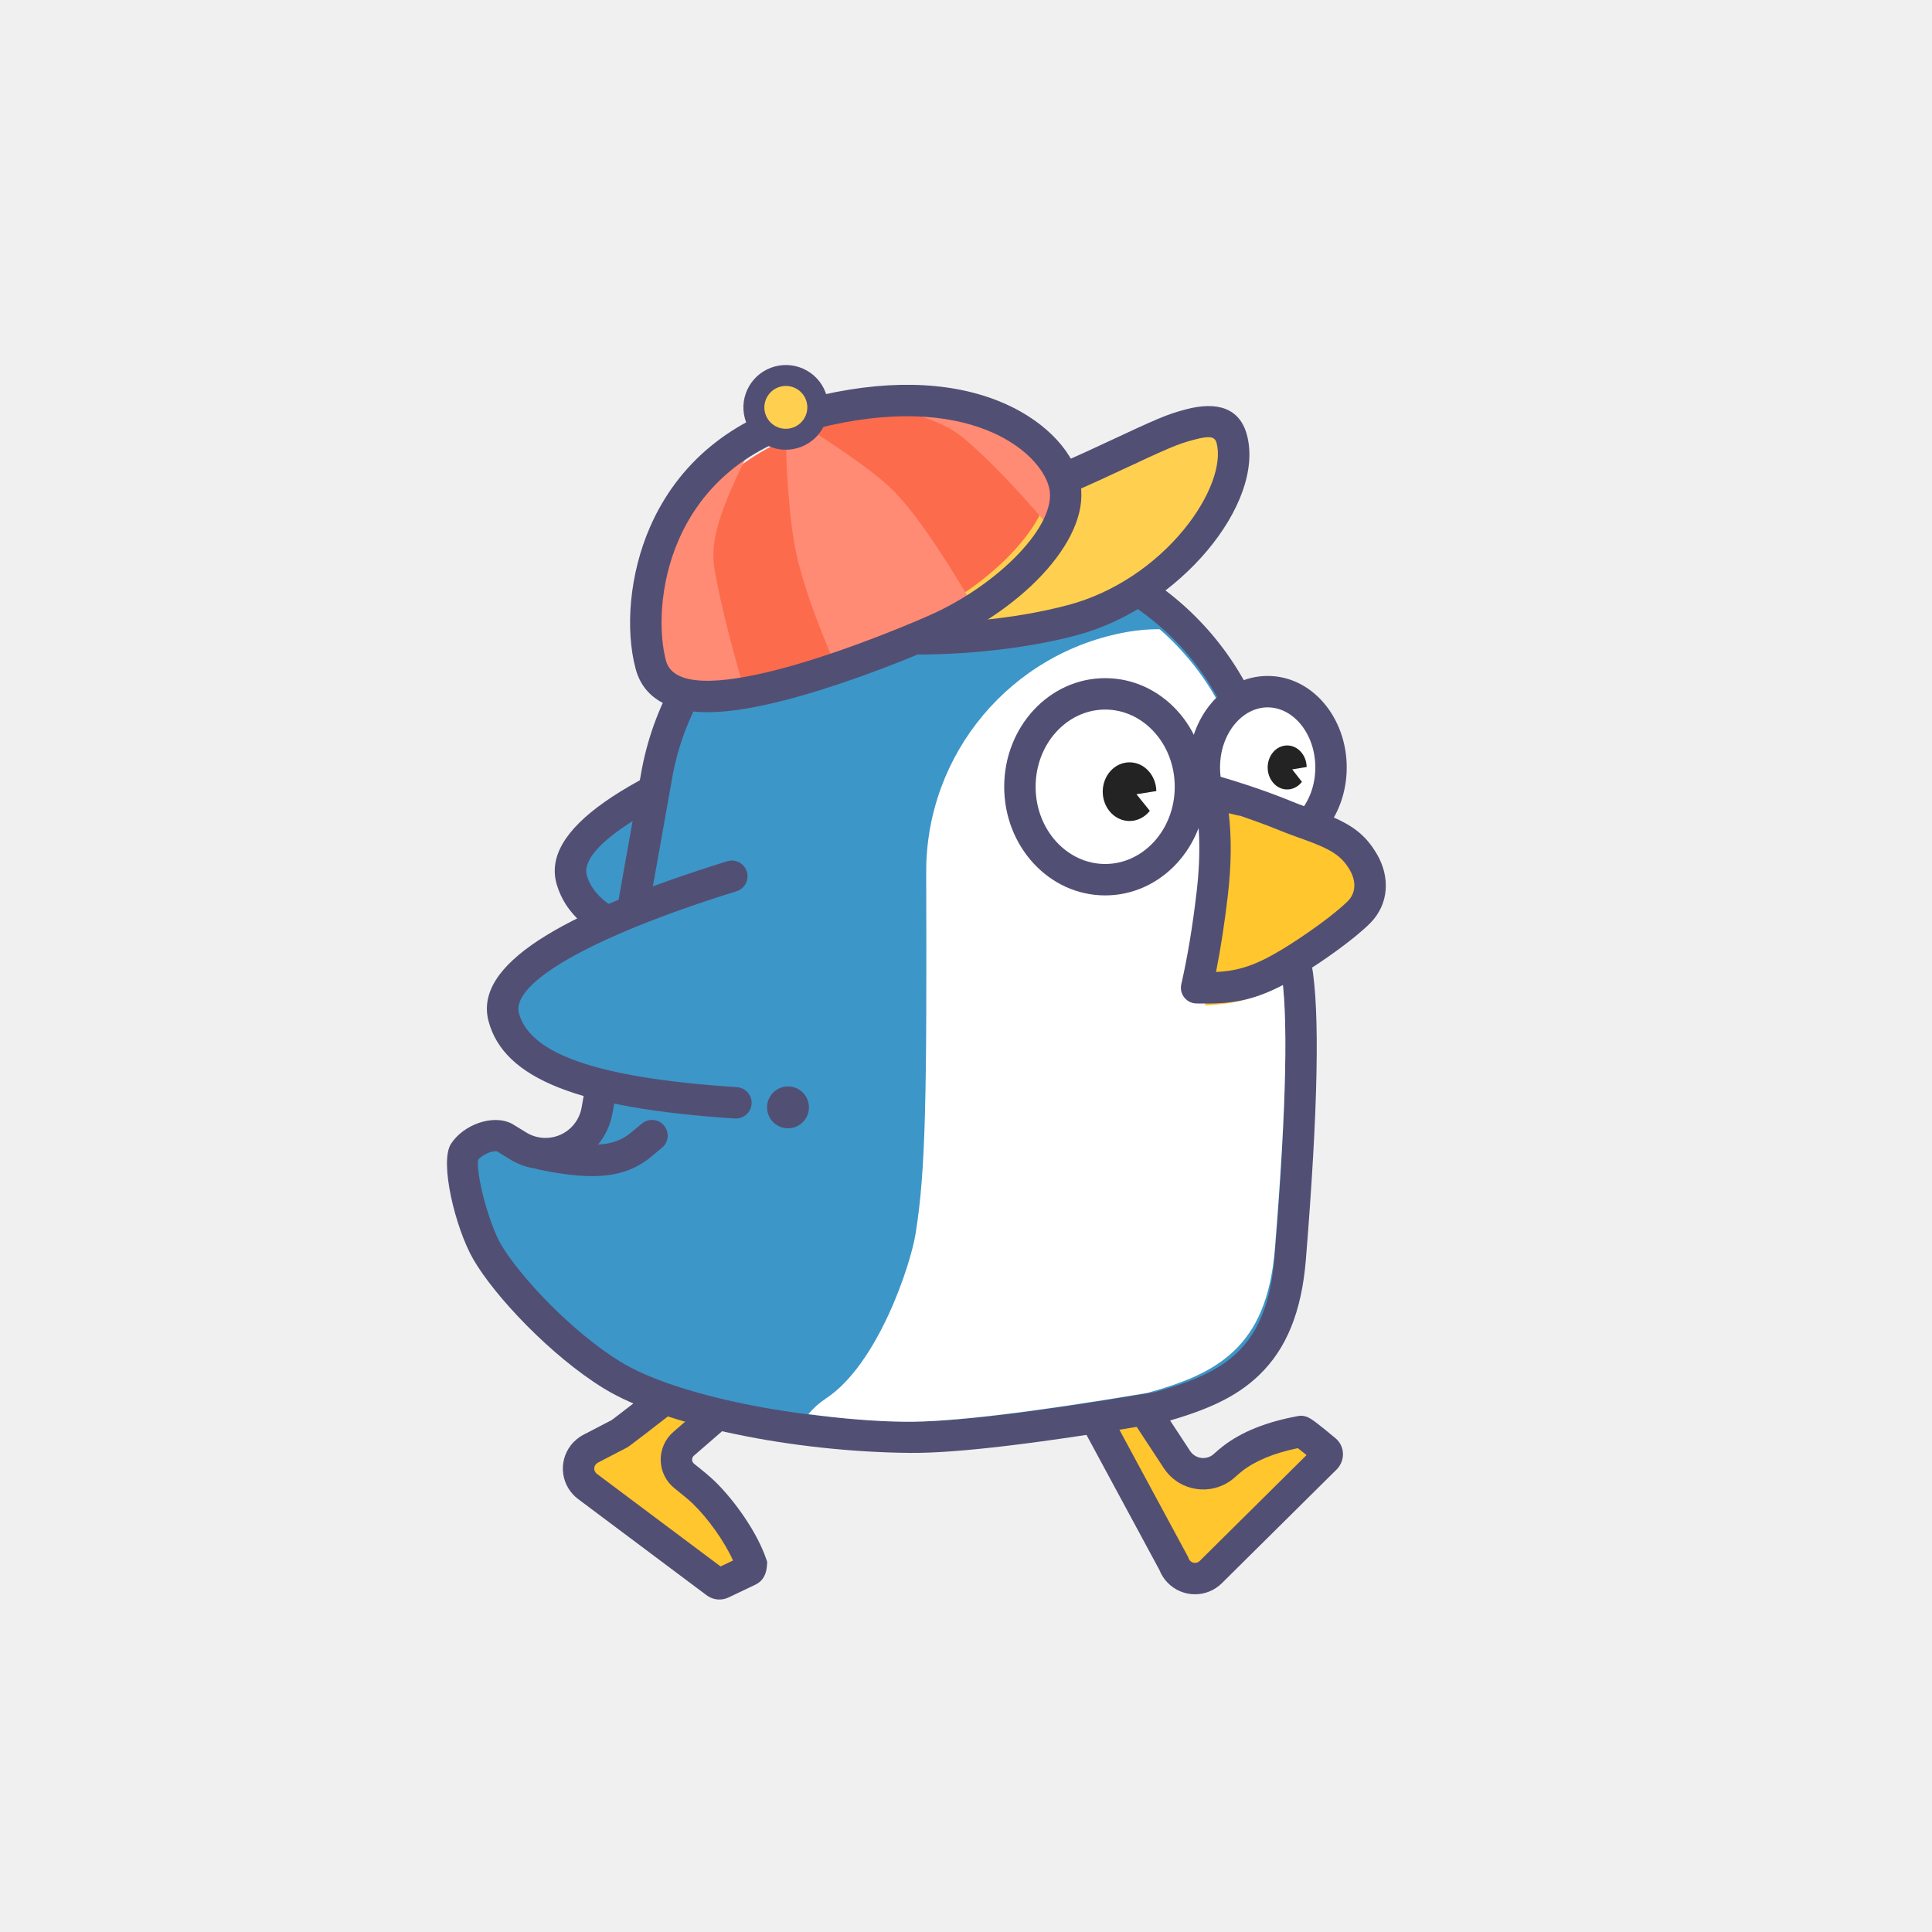
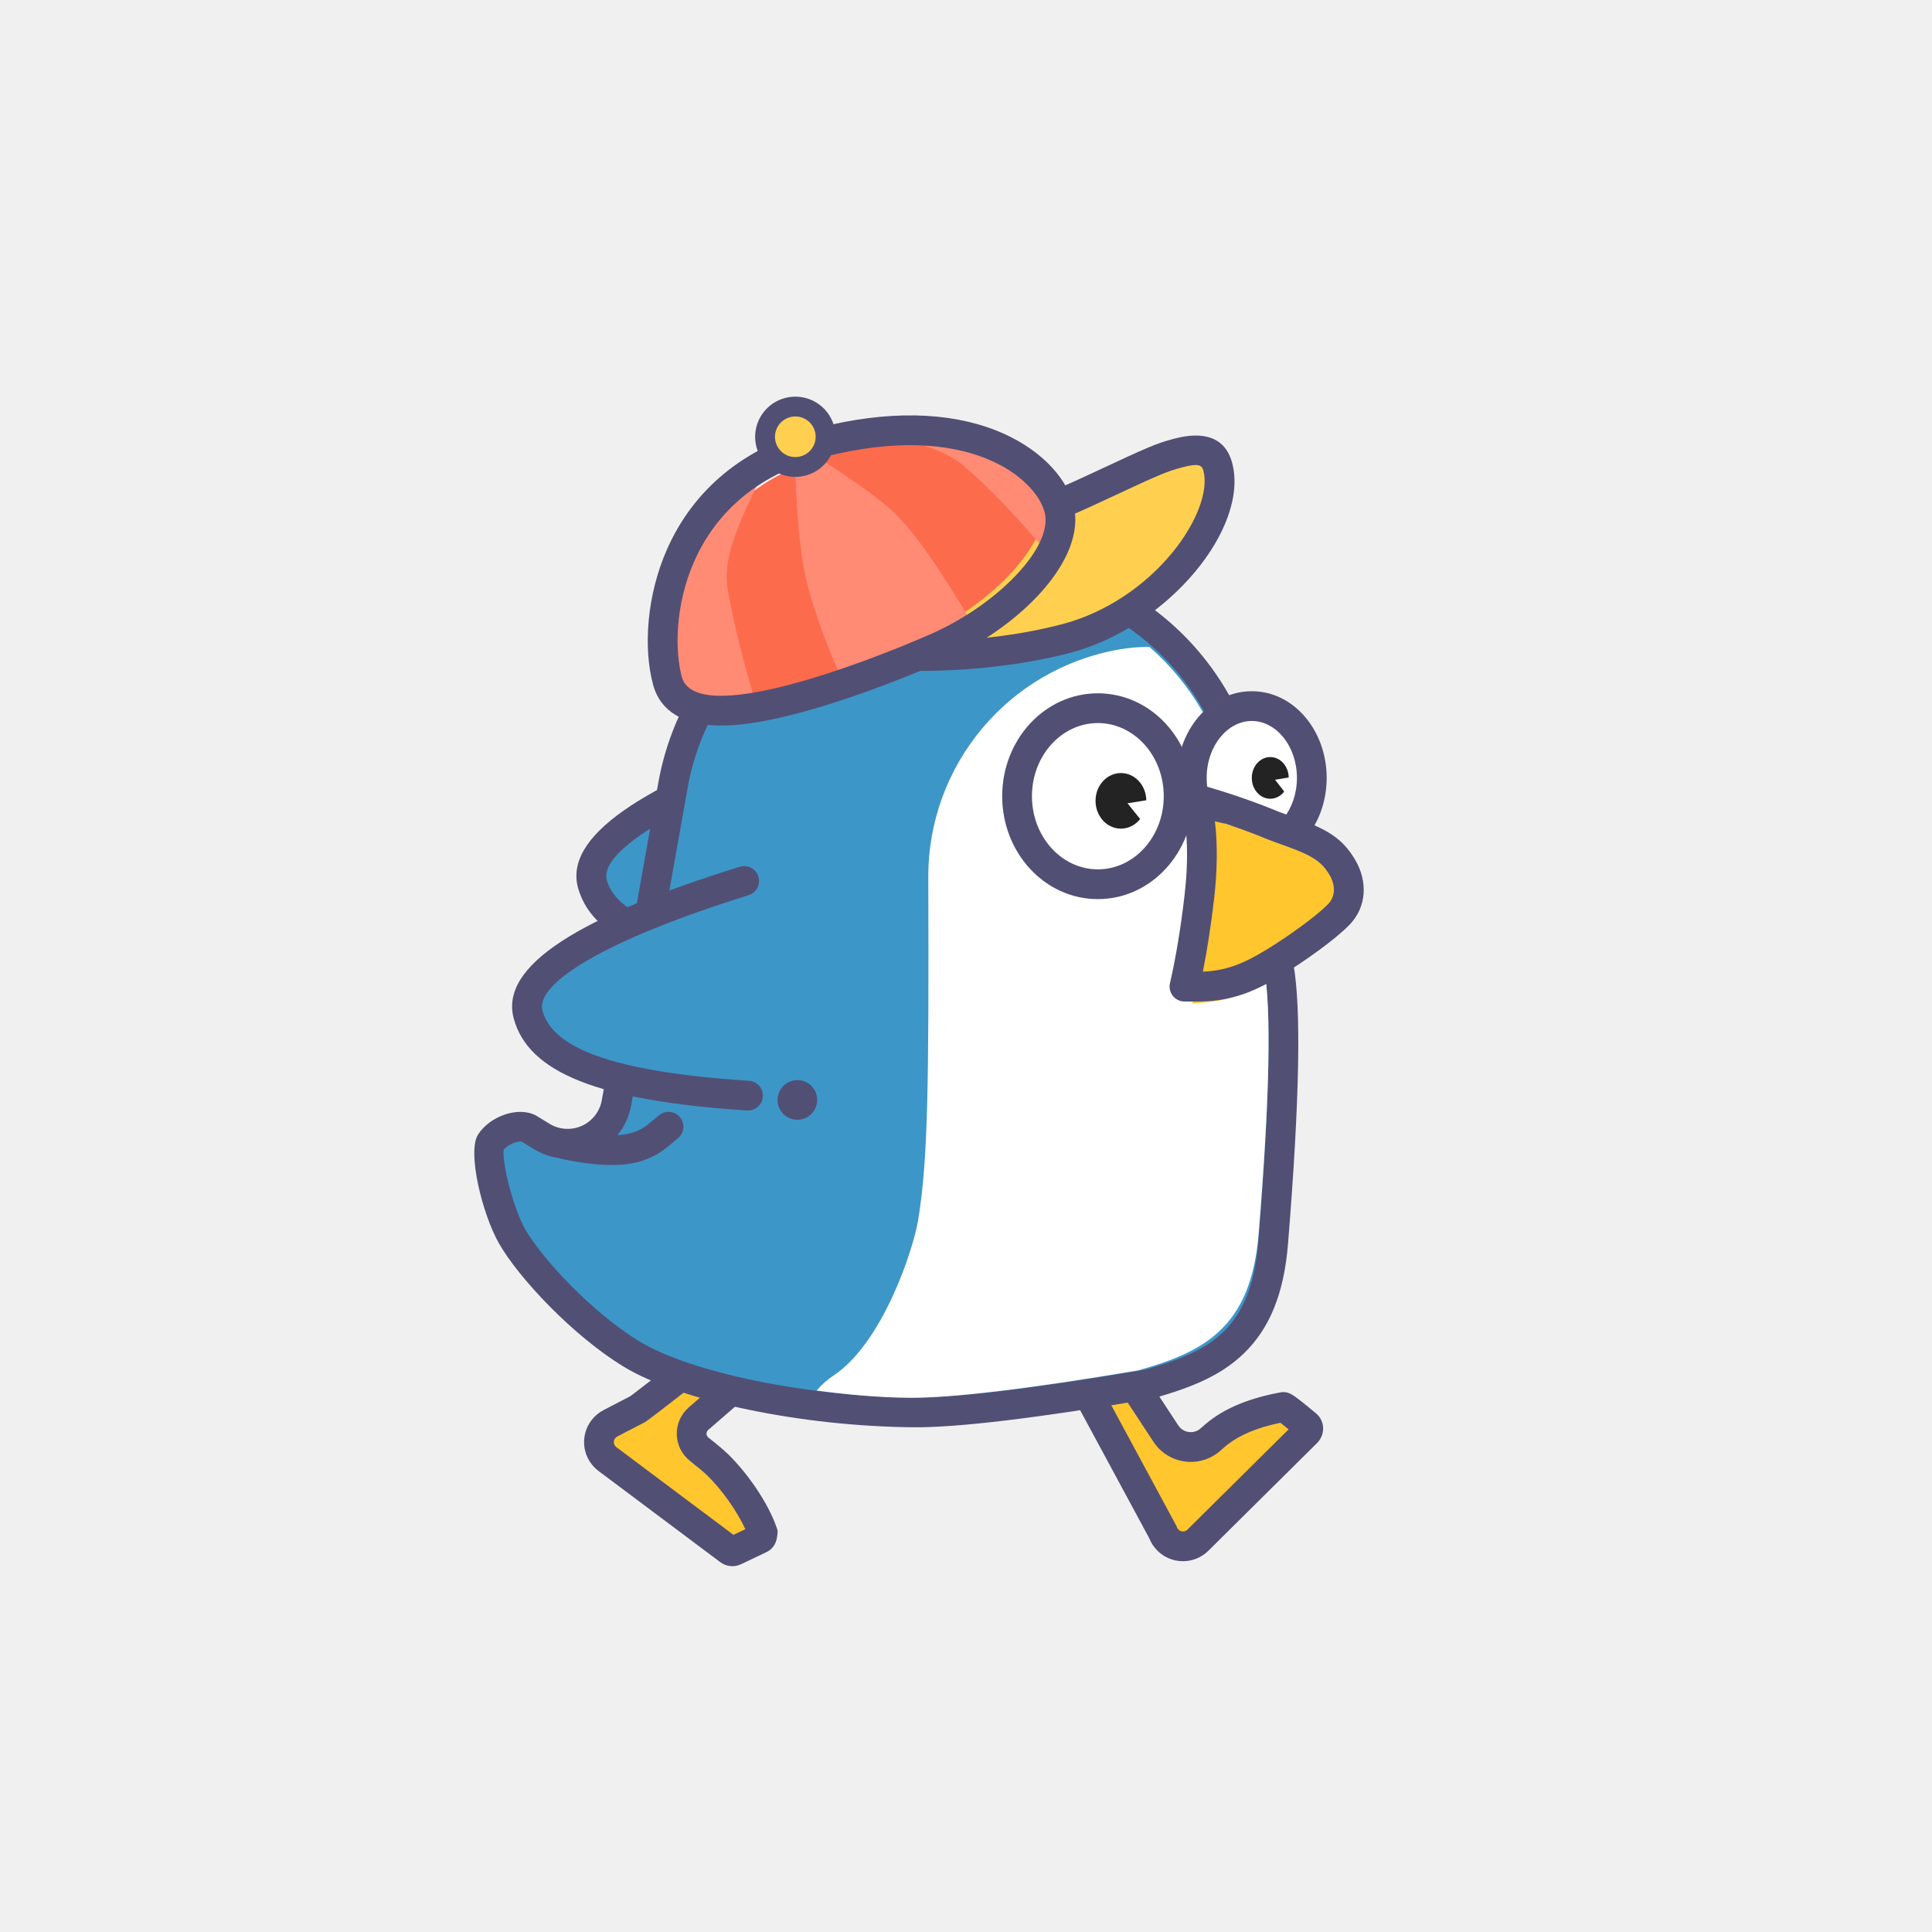
- <svg xmlns="http://www.w3.org/2000/svg" width="800px" height="800px" viewBox="51.2 51.2 921.6 921.6" class="icon" version="1.1">
+ <svg xmlns="http://www.w3.org/2000/svg" width="800px" height="800px" viewBox="25.6 25.6 972.8 972.8" class="icon" version="1.1">
  <path d="M377.299 739.92l24.861-21.554a2.505 2.505 0 0 0-0.15-3.916l-12.957-9.626a2.597 2.597 0 0 0-3.239 0.12c-25.433 19.786-38.425 29.818-38.979 30.108l-13.839 7.19a10.854 10.854 0 0 0-3.619 3.04 10.64 10.64 0 0 0 2.143 15.038l61.293 45.89c0.769 0.572 1.796 0.674 2.662 0.26l12.81-6.099c0.777-0.367 1.214-1.399 1.316-3.084-4.423-12.99-15.665-27.351-22.678-34.152-1.798-1.743-4.89-4.348-9.276-7.822a9.99 9.99 0 0 1-1.633-14.034c0.385-0.497 0.817-0.952 1.286-1.359z" fill="#FFC62E" />
  <path d="M345.038 727.05a1996.8 1996.8 0 0 0 7.375-5.672c6.469-4.995 16.034-12.42 28.692-22.263a10.09 10.09 0 0 1 12.415-0.305l12.957 9.623a10.003 10.003 0 0 1 0.592 15.6l-24.861 21.551a2.498 2.498 0 0 0 0.087 3.849c4.568 3.611 7.817 6.356 9.84 8.317 9.658 9.358 20.275 24.544 24.556 37.114l0.475 1.396-0.09 1.476c-0.25 4.121-1.716 7.555-5.575 9.396l-12.81 6.099a10.1 10.1 0 0 1-10.372-1.024l-61.27-45.88a18.13 18.13 0 0 1-3.629-25.602 18.355 18.355 0 0 1 6.119-5.135l13.404-6.966c0.637-0.472 1.269-0.949 2.093-1.573z m45.68-16.444l-0.205 0.165c0.07-0.055 0.14-0.107 0.205-0.165z m-9.011 57.898c-1.576-1.526-4.508-4.004-8.711-7.33a17.483 17.483 0 0 1-0.602-26.916l20.175-17.493-4.99-3.704c-27.725 21.564-36.085 28.01-37.291 28.637l-13.839 7.19a3.364 3.364 0 0 0-1.121 0.942c-1.079 1.406-0.797 3.384 0.682 4.483l58.912 44.112 5.952-2.837c-4.208-9.351-12.141-20.275-19.166-27.084z" fill="#524F75" />
  <path d="M612.639 747.448l-24.294-37.001a2.51 2.51 0 0 0-3.249-0.862l-14.291 7.345c-1.406 0.922-1.723 2.5-0.957 3.674l41.252 76.41a10.914 10.914 0 0 0 2.45 3.949 10.69 10.69 0 0 0 15.213 0.142l54.829-54.329c1.051-1.209 0.939-2.815-0.112-3.736-7.29-6.084-11.187-9.079-11.689-8.986-13.891 2.533-24.766 6.843-32.623 12.937a74.752 74.752 0 0 0-4.009 3.402v-0.002a14.985 14.985 0 0 1-22.521-2.942z" fill="#FFC62E" />
  <path d="M566.702 710.666l0.332-0.217 14.638-7.528a10.005 10.005 0 0 1 12.937 3.409l24.294 37.004a7.493 7.493 0 0 0 11.262 1.469 81.001 81.001 0 0 1 4.418-3.741c8.909-6.908 20.885-11.654 35.87-14.386a7.348 7.348 0 0 1 3.751 0.25c0.482 0.155 0.902 0.337 1.311 0.542 0.47 0.242 0.924 0.512 1.421 0.839 0.727 0.477 1.616 1.131 2.722 1.981 2.043 1.571 4.91 3.896 8.764 7.116 4.241 3.719 4.508 10.05 0.829 14.286l-0.38 0.407-54.829 54.329a18.187 18.187 0 0 1-25.86-0.24 18.2 18.2 0 0 1-3.911-6.057l-40.908-75.774c-2.827-4.705-1.286-10.66 3.337-13.689z m77.06 42.246c-0.879 0.682-2.088 1.708-3.599 3.065-9.248 8.277-23.462 7.493-31.742-1.756a22.136 22.136 0 0 1-2.041-2.652l-21.839-33.263-5.802 2.982 39.239 72.684 0.192 0.549c0.165 0.462 0.427 0.882 0.764 1.226a3.197 3.197 0 0 0 4.566 0.045l50.953-50.491a171.303 171.303 0 0 0-3.919-3.122c-0.082-0.062-0.162-0.127-0.247-0.187-11.404 2.36-20.23 6.042-26.527 10.919z" fill="#524F75" />
  <path d="M433.971 510.666c-77.699-6.414-104.805-21.889-110.01-42.766-5.205-20.877 35.475-43.552 109.845-65.301" fill="#3D96C8" />
  <path d="M436.349 500.666c-69.135-2.075-99.495-13.135-105.157-31.649-4.218-13.802 31.12-37.019 101.588-61.7a7.493 7.493 0 1 0-4.955-14.144c-79.502 27.845-119.039 53.82-110.967 80.224 8.254 27.001 43.922 39.993 119.039 42.246a7.493 7.493 0 1 0 0.452-14.978z" fill="#524F75" />
  <path d="M343.122 707.097c28.679 17.62 90.112 29.191 142.216 29.679 21.896 0.202 61.47-4.546 118.734-14.244 33.989-9.536 58.623-22.166 62.591-71.096 5.767-71.143 6.708-117.51 2.812-139.097-3.149-17.48-8.699-48.068-16.654-91.763C641.396 357.798 586.989 312.195 523.511 312.195H493.835C430.779 312.195 376.607 357.214 364.734 419.478L335.997 580.913c-2.418 13.582-15.387 22.63-28.967 20.215a25.031 25.031 0 0 1-8.714-3.322l-6.359-3.909c-5.555-2.865-15.52 1.086-19.334 7.018-3.814 5.932 4.323 35.922 10.799 47.181 6.479 11.244 31.017 41.382 59.699 59z" fill="#3D96C8" />
  <path d="M339.199 713.483c-25.086-15.412-52.122-44.022-62.272-61.66-8.472-14.726-16.209-46.257-10.607-54.971 5.847-9.096 19.896-14.351 29.069-9.626l6.853 4.193a17.483 17.483 0 0 0 26.377-11.821l28.754-161.525C369.919 352.283 427.178 304.702 493.835 304.702h29.676c67.102 0 124.611 48.2 136.682 114.533 7.955 43.7 13.504 74.29 16.656 91.778 4.046 22.453 3.099 69.215-2.722 141.03-2.026 24.998-9.331 42.653-22.313 55.116-10.799 10.365-24.296 16.576-45.723 22.585-58.448 9.94-98.356 14.728-120.827 14.518-55.591-0.512-117.063-12.965-146.065-30.78z m-59.941-104.923c0.28 3.269 1.044 7.503 2.185 12.156 2.273 9.263 5.719 18.839 8.477 23.634 8.936 15.527 34.234 42.299 57.127 56.36 26.247 16.127 85.244 28.073 138.362 28.567 21.272 0.195 60.391-4.488 117.021-14.074 19.024-5.362 30.458-10.657 39.009-18.862 10.12-9.718 16.004-23.942 17.755-45.523 5.712-70.474 6.639-116.441 2.907-137.161-3.152-17.475-8.699-48.058-16.654-91.75C634.673 362.696 583.36 319.688 523.511 319.688H493.835C434.383 319.688 383.296 362.144 372.112 420.792l-28.737 161.432c-3.142 17.653-20.003 29.419-37.656 26.277a32.403 32.403 0 0 1-11.329-4.318l-6.007-3.696c-1.771-0.659-7.008 1.296-9.159 4.054-0.12 1.211-0.1 2.475 0.032 4.021z" fill="#524F75" />
  <path d="M645.869 424.308a52914.725 52914.725 0 0 1 16.194 88.544c3.786 20.827 2.872 65.566-2.737 134.214-3.859 47.211-27.81 59.399-60.868 68.601-55.683 9.358-94.173 13.941-115.467 13.744-14.284-0.132-30.213-1.506-46.18-3.639a38.417 38.417 0 0 1 8.374-7.478c24.848-16.369 40.283-63.52 42.713-78.309 4.94-30.058 5.447-66.567 5.118-172.679-0.175-56.557 40.438-105.002 96.159-114.7a85.609 85.609 0 0 1 15.18-1.271A127.171 127.171 0 0 1 645.869 424.308z" fill="#FFFFFF" />
  <path d="M618.146 419.733a45.306 36.24 90 1 0 72.479 0 45.306 36.24 90 1 0-72.479 0Z" fill="#FFFFFF" />
  <path d="M655.902 460.945c21.154 0 37.708-19.813 37.708-43.652s-16.556-43.652-37.708-43.652c-21.154 0-37.708 19.813-37.708 43.652s16.559 43.652 37.708 43.652z m0-14.985c-12.226 0-22.723-12.568-22.723-28.667s10.502-28.667 22.723-28.667c12.221 0 22.723 12.568 22.723 28.667s-10.502 28.667-22.723 28.667z" fill="#524F75" />
  <path d="M672.239 424.153c-1.711 2.228-4.226 3.636-7.038 3.636-5.137 0-9.298-4.7-9.298-10.497s4.161-10.497 9.298-10.497c5.073 0 9.196 4.586 9.298 10.285l-6.893 1.131 4.633 5.944z" fill="#232323" />
  <path d="M625.996 530.869c12.842-1.004 23.952-1.376 43.79-15.979 8.272-6.092 23.255-18.332 30.243-26.726 6.619-7.947 4.503-17.55 0-23.917-9.261-13.09-23.112-13.834-38.805-18.734-6.027-1.881-19.936-5.884-37.736-9.268 4.556 13.594 6.566 29.978 6.019 49.152-0.475 16.739-1.643 31.896-3.512 45.473z" fill="#FFC62E" />
  <path d="M636.913 478.248c1.693-14.576 1.821-27.8 0.36-39.681 9.358 2.967 17.735 6.032 24.421 8.781 1.843 0.757 3.736 1.486 5.932 2.29 0.849 0.312 1.711 0.622 2.82 1.022l2.702 0.969c12.947 4.66 17.93 7.722 21.946 14.611 3.077 5.27 2.942 10.872-0.932 14.771-6.089 6.137-19.923 16.094-31.04 22.87-12.862 7.84-21.229 10.495-31.854 10.969 2.228-11.212 4.106-23.41 5.644-36.602z m-14.975 51.625l1.636 0.017c2.233 0.022 3.417 0.03 4.783 0.017 14.796-0.122 26.137-3.219 42.566-13.235 12.068-7.353 26.736-17.915 33.877-25.108 9.151-9.223 9.468-22.208 3.234-32.883-6.289-10.767-13.812-15.395-29.816-21.154l-2.717-0.974c-1.079-0.387-1.908-0.687-2.712-0.984a144.529 144.529 0 0 1-5.4-2.085c-9.845-4.046-23.01-8.684-37.603-12.802-5.51-1.556-10.66 3.397-9.316 8.966 3.132 13.012 3.671 28.64 1.556 46.869-1.903 16.382-4.346 31.115-7.328 44.199a7.493 7.493 0 0 0 7.24 9.156z" fill="#524F75" />
  <path d="M540.722 424.728a45.306 36.24 90 1 0 72.479 0 45.306 36.24 90 1 0-72.479 0Z" fill="#FFFFFF" />
  <path d="M578.39 478.325c26.749 0 48.165-23.337 48.165-51.817 0-28.482-21.414-51.819-48.165-51.819-26.754 0-48.168 23.337-48.168 51.819 0 28.48 21.414 51.817 48.168 51.817z m0-14.985c-18.172 0-33.183-16.354-33.183-36.832 0-20.48 15.008-36.834 33.183-36.834s33.18 16.354 33.18 36.834c0 20.478-15.01 36.832-33.18 36.832z" fill="#524F75" />
  <path d="M599.689 437.987c-2.348 2.967-5.809 4.848-9.678 4.848-7.061 0-12.788-6.266-12.788-13.996s5.727-13.996 12.788-13.996c6.976 0 12.643 6.114 12.78 13.714l-9.478 1.509 6.376 7.922z" fill="#232323" />
  <path d="M308.816 609.225c12.935 2.697 23.477 3.601 31.769 2.635 8.03-0.942 14.239-3.579 19.781-7.712 1.796-1.341 5.849-4.873 6.244-5.157a7.488 7.488 0 0 0 1.676-10.46 7.488 7.488 0 0 0-10.462-1.676c-1.099 0.794-5.262 4.423-6.419 5.282-3.519 2.625-7.278 4.221-12.565 4.84-6.441 0.754-15.477-0.025-26.969-2.42a7.493 7.493 0 1 0-3.055 14.668z" fill="#524F75" />
  <path d="M564.557 345.487c48.274-15.683 79.396-65.029 71.217-90.227-8.186-25.196-57.612 18.563-105.88 34.25-48.269 15.682-114.222 26.391-106.033 51.587 8.189 25.196 92.425 20.073 140.696 4.39z" fill="#FFD04F" />
  <path d="M564.877 354.21c-25.509 6.835-59.661 10.3-88.26 8.895-34.083-1.675-56.796-9.511-61.195-25.94-3.796-14.166 5.785-24.268 24.578-31.938 12.481-5.095 24.87-8.303 56.088-15.298l4.641-1.042c12.7-2.858 20.746-4.77 28.575-6.868 6.145-1.646 12.64-3.837 19.676-6.586 7.977-3.117 15.784-6.569 27.153-11.883 27.779-12.984 31.493-14.613 40.647-17.05 14.881-3.964 25.753-0.793 29.224 12.154 8.742 32.626-31.896 82.365-81.127 95.556z m-3.881-14.474c21.418-5.739 41.159-19.067 55.006-36.019 12.452-15.241 18.183-31.264 15.526-41.179-0.813-3.035-2.973-3.664-10.894-1.554-7.853 2.091-11.678 3.77-38.161 16.146-11.639 5.44-19.693 9.003-28.041 12.266-7.523 2.939-14.531 5.3-21.254 7.104-8.072 2.163-16.281 4.114-29.165 7.011l-4.653 1.045c-30.268 6.784-42.319 9.902-53.7 14.547-12.628 5.155-16.962 9.727-15.767 14.187 4.531 16.911 78.483 20.545 131.104 6.446z" fill="#524F75" />
  <path d="M495.947 342.914c32.907-16.515 59.588-47.046 54.359-64.169-5.227-17.126-41.166-44.474-112.315-22.247-71.158 22.232-74.045 89.128-65.861 114.325 8.189 25.196 90.904-11.396 123.817-27.91z" fill="#FD6B4D" />
  <path d="M426.144 248.536c20.569 13.442 41.183 26.416 51.956 37.499 9.111 9.375 20.959 26.371 35.544 50.994 2.66 4.495-61.501 37.061-62.89 33.894-10.154-23.151-16.75-41.834-19.782-56.052-3.449-16.162-5.336-44.743-4.828-66.334z m3.206-0.001c30.731-7.795 55.483-10.704 75.633-9.411 20.149 1.29 36.288 18.559 57.347 37.11L556.379 308.037c-17.898-21.48-33.181-37.527-45.848-48.139-8.849-7.413-24.746-12.752-47.69-16.018-9.898-1.407-20.972 5.291-33.491 4.656z m-14.018 4.465C396.105 290.529 389.277 306.945 392.131 323.222c2.853 16.275 8.22 37.508 16.096 63.698L362.075 380.289c-0.217-4.94-3.551-9.288-3.538-13.891 0.071-26.367 3.922-47.257 11.546-62.662 8.959-18.095 23.135-28.019 45.25-50.736z" fill="#FF8B74" />
  <path d="M493.997 344.987c33.729-14.768 61.973-43.859 57.645-61.236-4.322-17.376-38.78-46.571-111.004-28.095-72.219 18.474-78.603 85.134-71.75 110.722 6.86 25.591 91.377-6.623 125.108-21.391zM425.078 385.339c-15.427 3.945-28.486 5.937-39.043 5.549-15.816-0.587-27.891-6.714-31.619-20.627-5.034-18.786-3.044-45.183 6.985-67.951 13.097-29.738 38.333-51.655 75.53-61.169 35.759-9.15 66.316-8.215 90.167 1.174 20.602 8.114 35.302 22.59 39.092 37.815 6.631 26.676-25.99 60.991-66.183 78.587C476.22 369.128 448.282 379.406 425.078 385.339z" fill="#524F75" />
  <path d="M440.784 241.578a15.205 15.248 75 1 0-29.456 7.893 15.205 15.248 75 1 0 29.456-7.893Z" fill="#FFD04F" />
  <path d="M431.286 265.035c-10.796 2.893-21.891-3.495-24.779-14.273-2.888-10.779 3.529-21.858 14.322-24.751 10.793-2.892 21.891 3.495 24.779 14.273 2.891 10.778-3.529 21.858-14.322 24.751z m-2.583-9.65a10.23 10.23 0 0 0 7.258-12.515 10.23 10.23 0 0 0-12.543-7.209 10.23 10.23 0 0 0-7.26 12.518 10.23 10.23 0 0 0 12.545 7.206z" fill="#524F75" />
  <path d="M401.508 578.095c-77.699-6.414-104.805-21.889-110.01-42.763s35.475-43.552 109.845-65.301" fill="#3D96C8" />
  <path d="M402.727 569.799c-69.02-4.491-98.978-16.599-103.988-35.306-3.736-13.939 32.393-35.91 103.681-58.118a7.493 7.493 0 1 0-4.456-14.306C317.535 487.127 277.117 511.703 284.262 538.374c7.308 27.273 42.501 41.499 117.49 46.372a7.488 7.488 0 1 0 0.974-14.948z" fill="#524F75" />
  <path d="M427.088 579.434m-9.99 0a9.99 9.99 0 1 0 19.98 0 9.99 9.99 0 1 0-19.98 0Z" fill="#524F75" />
</svg>
